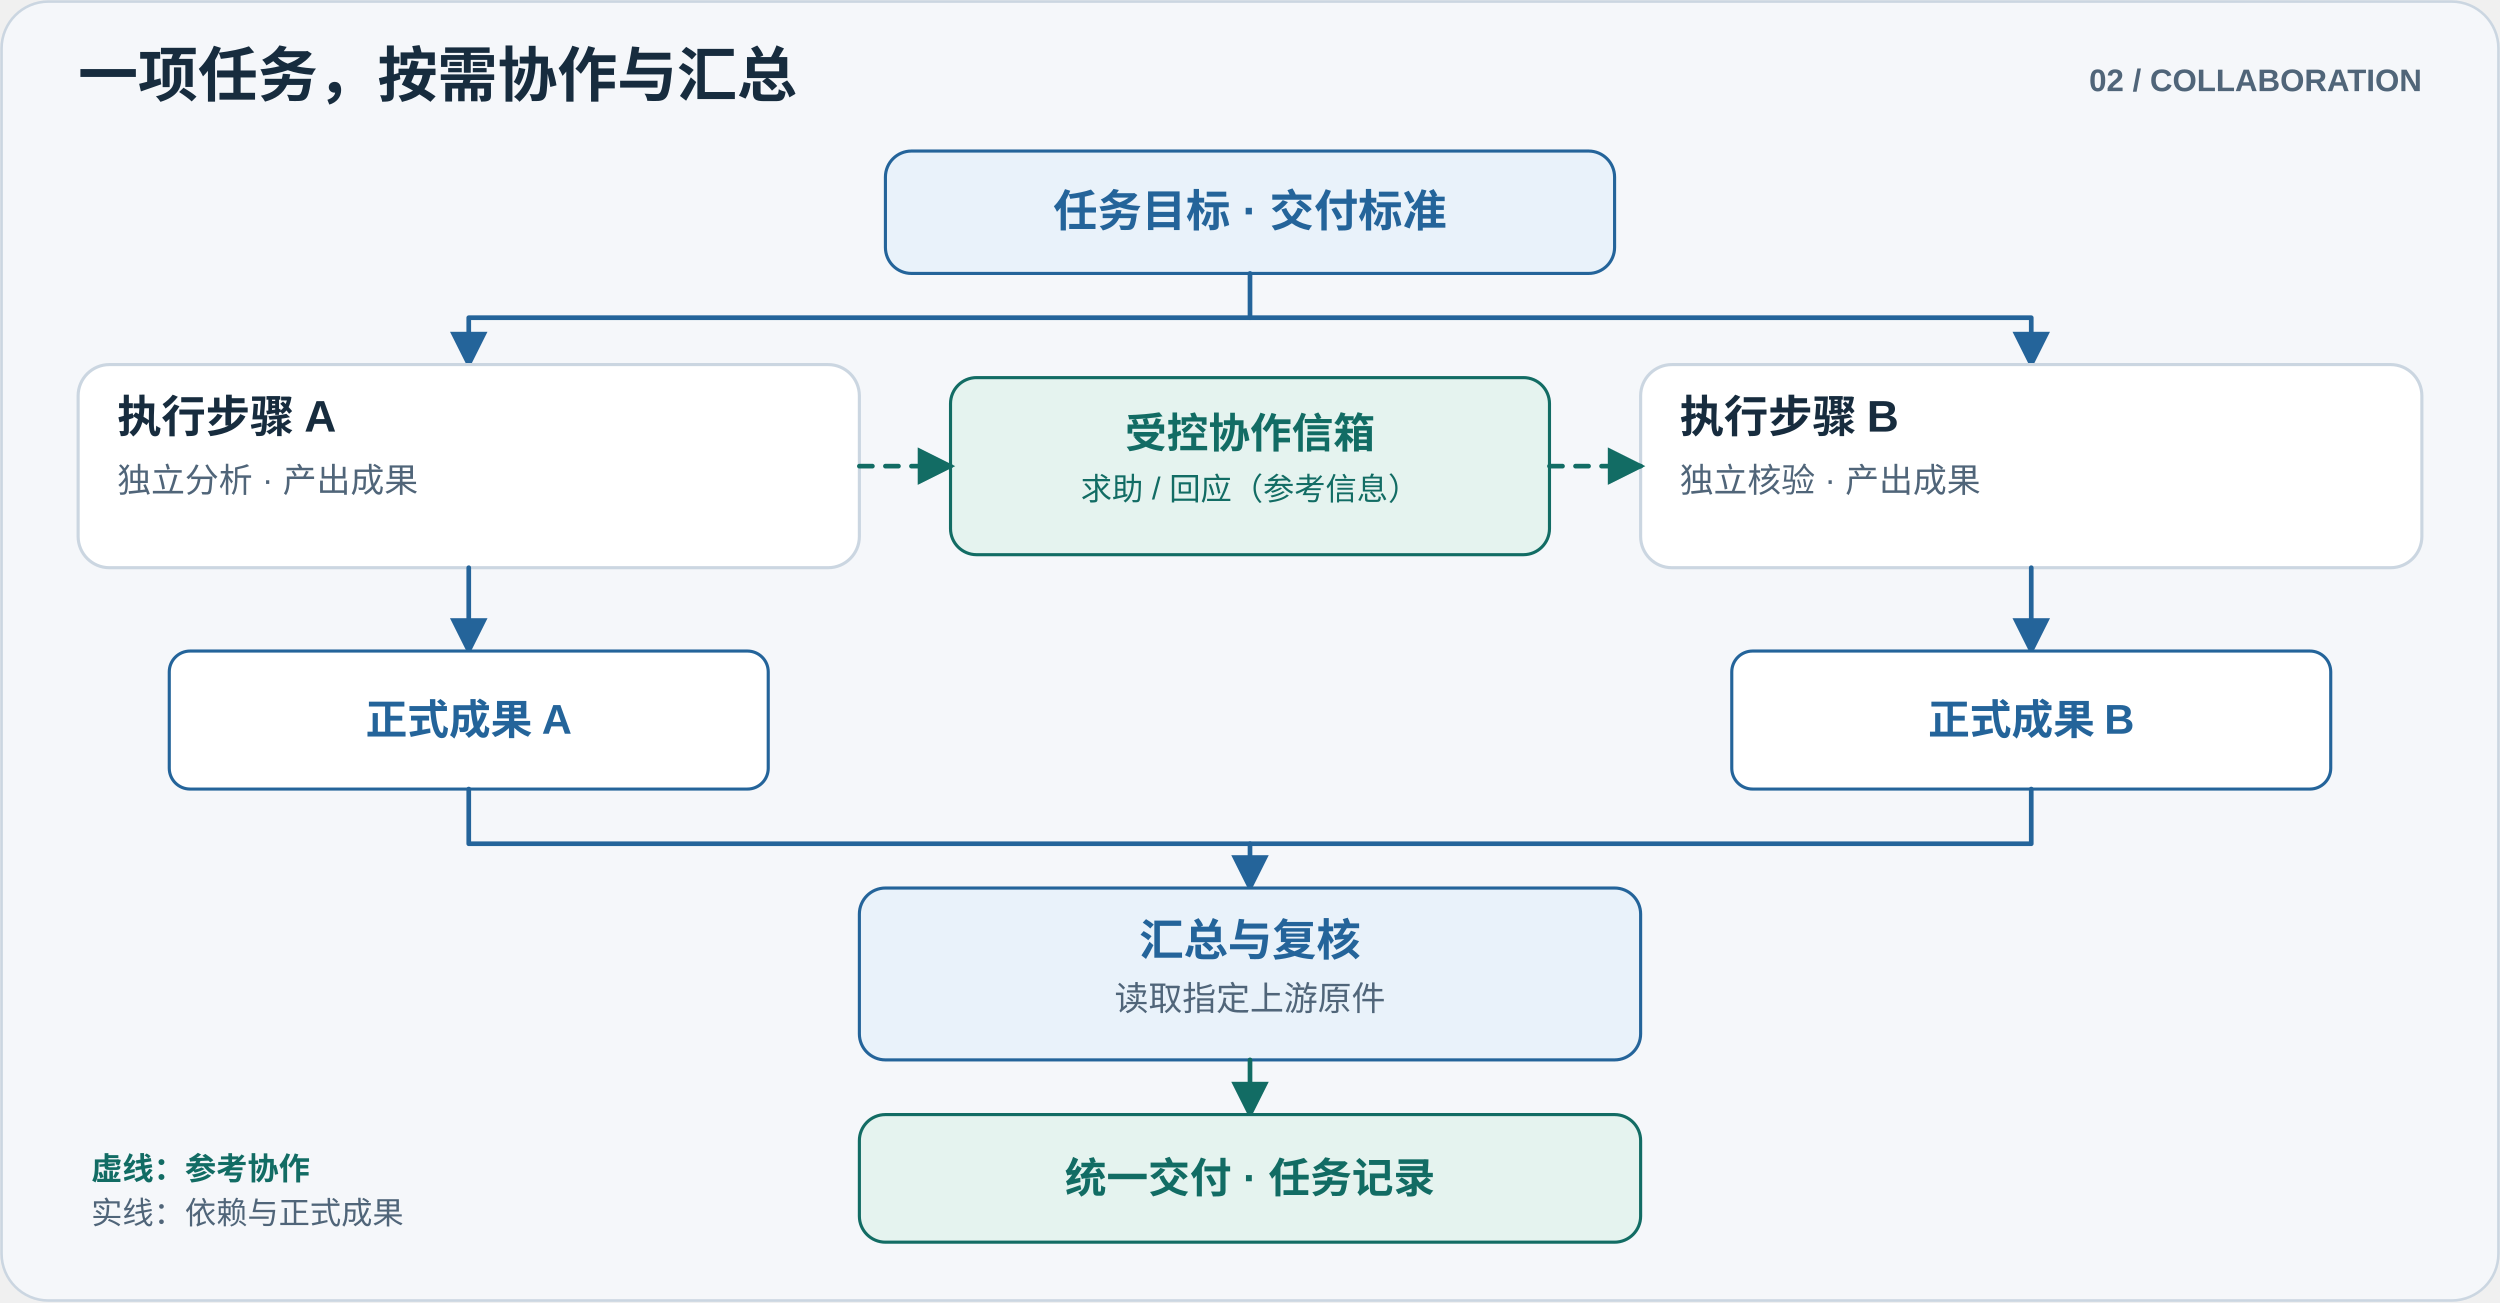
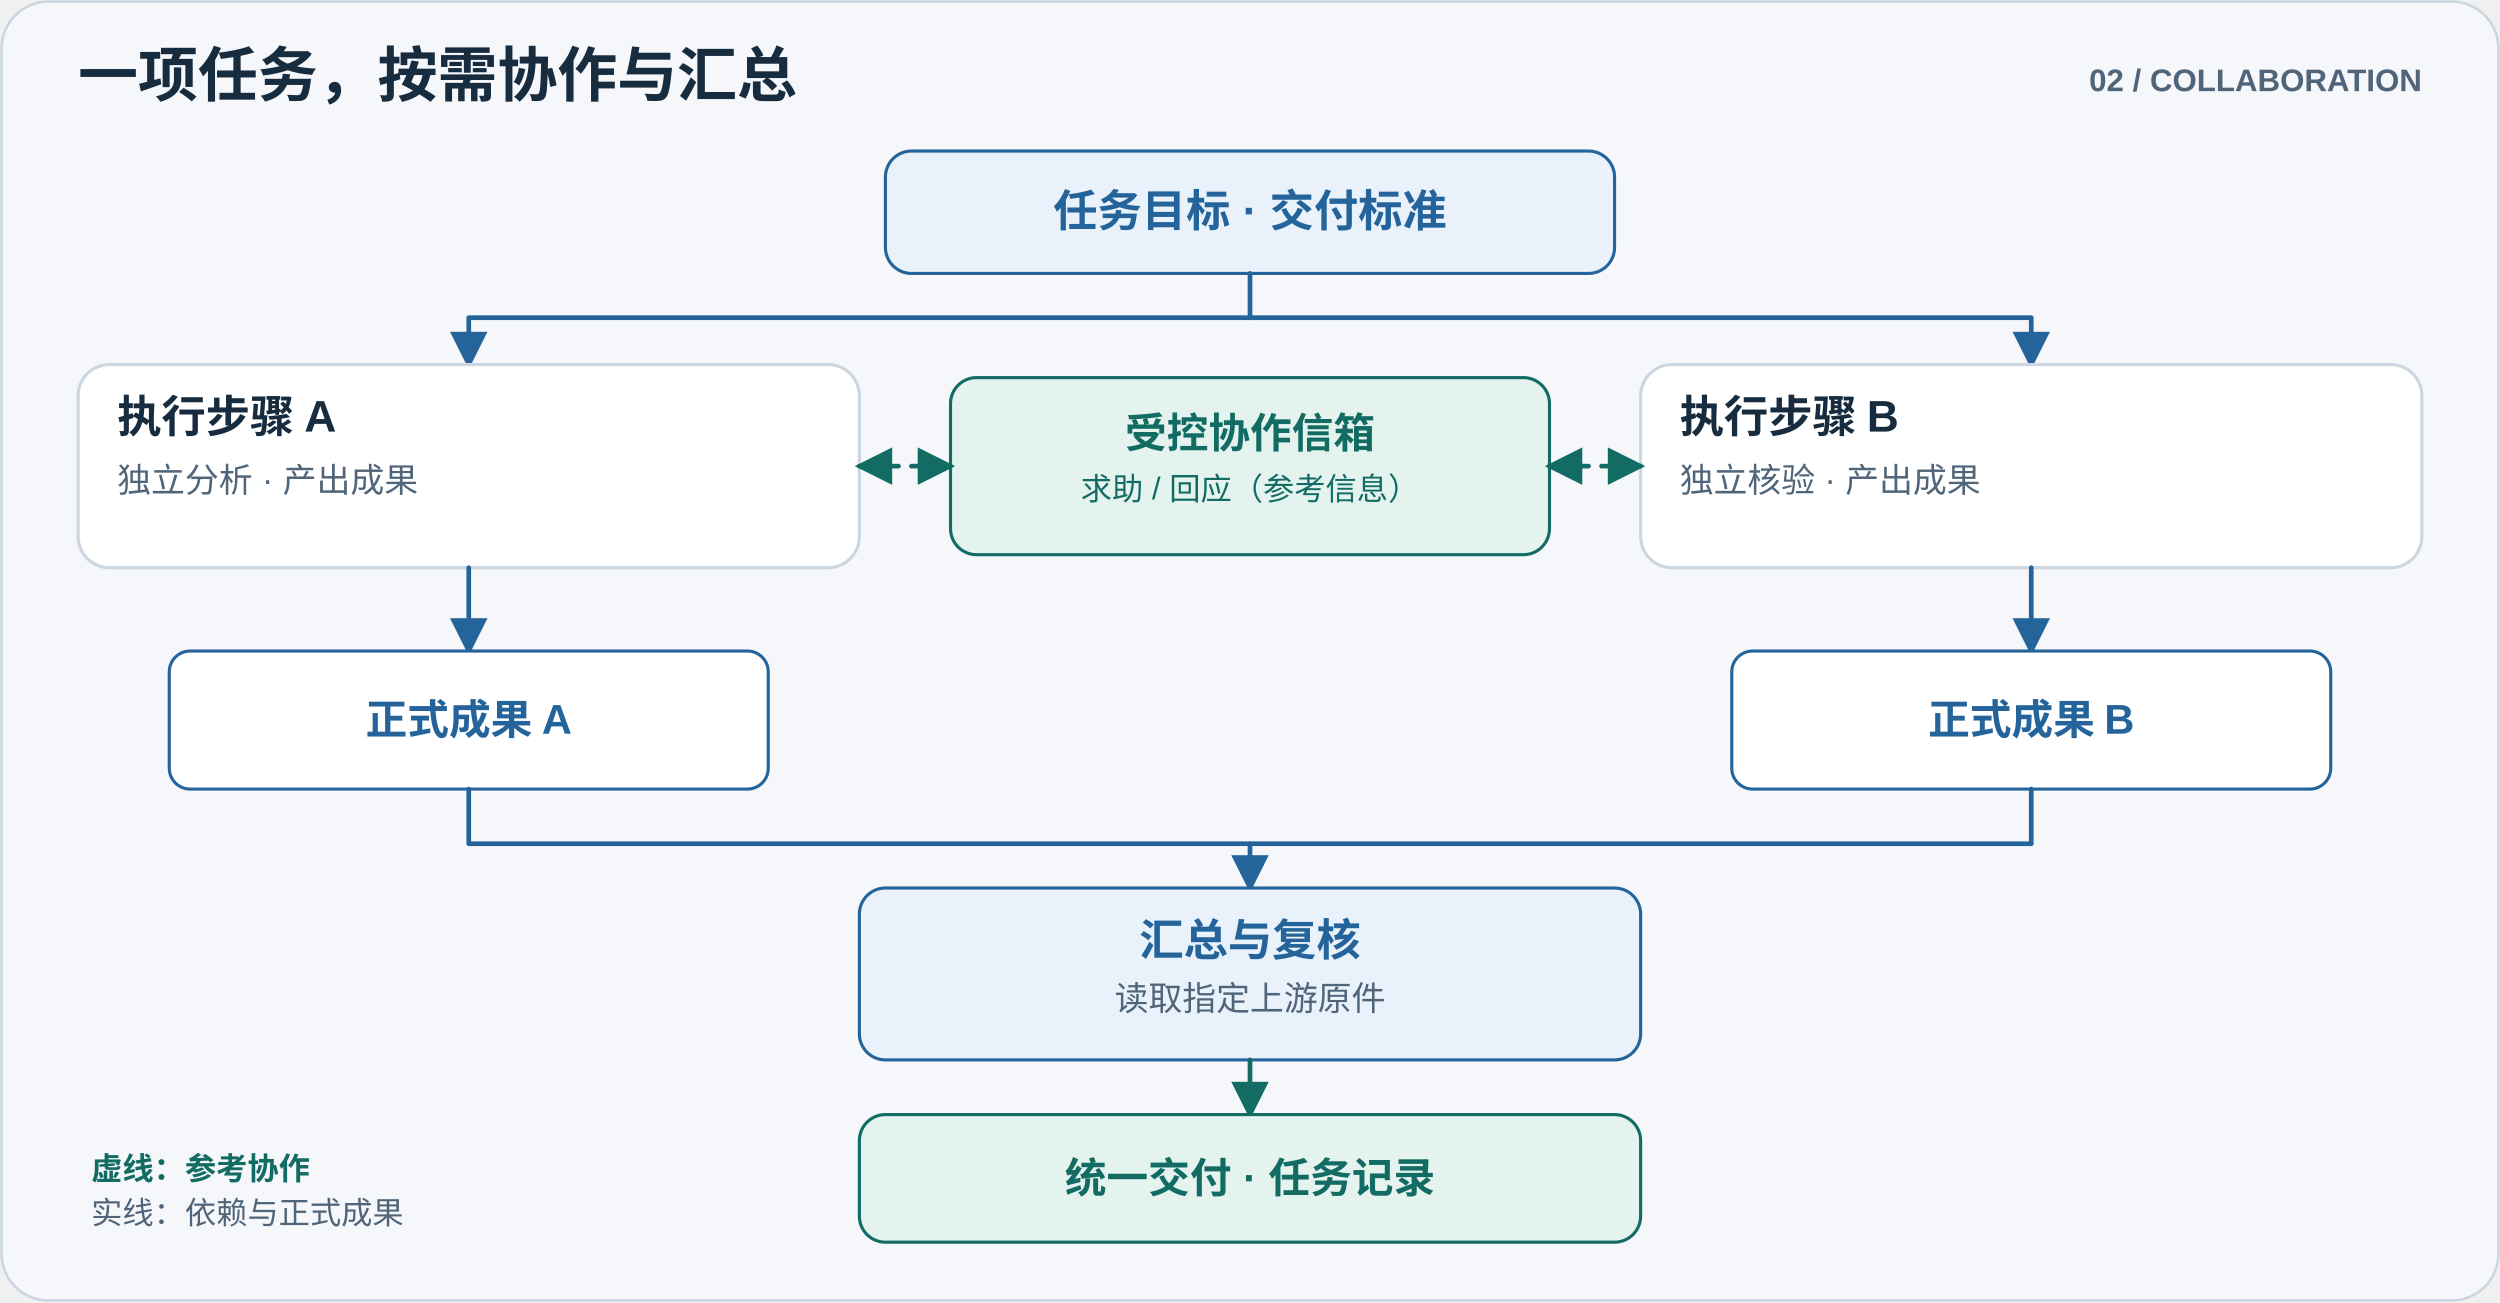
<svg xmlns="http://www.w3.org/2000/svg" width="960" height="500" viewBox="0 0 960 500" role="img" aria-label="通用任务协作：两项独立工作、受控信箱、正式成果汇总">
  <defs>
    <marker id="blue" markerWidth="8" markerHeight="8" refX="7" refY="4" orient="auto-start-reverse">
      <path d="M0 0 L8 4 L0 8 Z" fill="#24649A" />
    </marker>
    <marker id="teal" markerWidth="8" markerHeight="8" refX="7" refY="4" orient="auto-start-reverse">
      <path d="M0 0 L8 4 L0 8 Z" fill="#126C64" />
    </marker>
    <marker id="gray" markerWidth="8" markerHeight="8" refX="7" refY="4" orient="auto-start-reverse">
      <path d="M0 0 L8 4 L0 8 Z" fill="#627489" />
    </marker>
  </defs>
  <rect x="0.6" y="0.6" width="958.8" height="498.8" rx="18" fill="#F5F7FA" stroke="#CBD6E1" />
  <g font-family="Arial, 'Microsoft YaHei', 'PingFang SC', 'Noto Sans CJK SC', sans-serif">
    <text x="30" y="37" fill="#172C3E" font-size="23" font-weight="700" text-anchor="start">一项任务，按需协作与汇总</text>
    <text x="930" y="35" fill="#506579" font-size="12" font-weight="600" text-anchor="end">02 / COLLABORATION</text>
    <rect x="340" y="58" width="280" height="47" rx="10" fill="#E9F2FA" stroke="#24649A" stroke-width="1.2" />
    <text x="480" y="87" fill="#24649A" font-size="17" font-weight="650" text-anchor="middle">任务目标 · 交付标准</text>
    <path d="M480 105 V122 H180 V140" fill="none" stroke="#24649A" stroke-width="1.8" stroke-linecap="round" stroke-linejoin="round" marker-end="url(#blue)" />
    <path d="M480 122 H780 V140" fill="none" stroke="#24649A" stroke-width="1.8" stroke-linecap="round" stroke-linejoin="round" marker-end="url(#blue)" />
    <rect x="30" y="140" width="300" height="78" rx="12" fill="#FFFFFF" stroke="#CBD6E1" stroke-width="1.2" />
    <text x="45" y="166" fill="#172C3E" font-size="17" font-weight="650" text-anchor="start">执行步骤 A</text>
    <text x="45" y="189" fill="#506579" font-size="13" font-weight="400" text-anchor="start">独立分析 · 产出成果</text>
    <rect x="630" y="140" width="300" height="78" rx="12" fill="#FFFFFF" stroke="#CBD6E1" stroke-width="1.2" />
    <text x="645" y="166" fill="#172C3E" font-size="17" font-weight="650" text-anchor="start">执行步骤 B</text>
    <text x="645" y="189" fill="#506579" font-size="13" font-weight="400" text-anchor="start">独立核验 · 产出成果</text>
    <rect x="365" y="145" width="230" height="68" rx="10" fill="#E5F3EF" stroke="#126C64" stroke-width="1.2" />
    <text x="480" y="172" fill="#126C64" font-size="16" font-weight="650" text-anchor="middle">受控协作信箱</text>
    <text x="480" y="192" fill="#126C64" font-size="12" font-weight="400" text-anchor="middle">求助 / 回应（参考信息）</text>
-     <path d="M330 179 H365" fill="none" stroke="#126C64" stroke-width="1.8" stroke-linecap="round" stroke-linejoin="round" marker-end="url(#teal)" stroke-dasharray="5 5" />
-     <path d="M595 179 H630" fill="none" stroke="#126C64" stroke-width="1.8" stroke-linecap="round" stroke-linejoin="round" marker-end="url(#teal)" stroke-dasharray="5 5" />
+     <path d="M330 179 H365" fill="none" stroke="#126C64" stroke-width="1.8" stroke-linecap="round" stroke-linejoin="round" marker-start="url(#teal)" marker-end="url(#teal)" stroke-dasharray="5 5" />
+     <path d="M595 179 H630" fill="none" stroke="#126C64" stroke-width="1.8" stroke-linecap="round" stroke-linejoin="round" marker-start="url(#teal)" marker-end="url(#teal)" stroke-dasharray="5 5" />
    <path d="M180 218 V250" fill="none" stroke="#24649A" stroke-width="1.8" stroke-linecap="round" stroke-linejoin="round" marker-end="url(#blue)" />
    <path d="M780 218 V250" fill="none" stroke="#24649A" stroke-width="1.8" stroke-linecap="round" stroke-linejoin="round" marker-end="url(#blue)" />
    <rect x="65" y="250" width="230" height="53" rx="8" fill="#FFFFFF" stroke="#24649A" stroke-width="1.2" />
    <text x="180" y="282" fill="#24649A" font-size="16" font-weight="650" text-anchor="middle">正式成果 A</text>
    <rect x="665" y="250" width="230" height="53" rx="8" fill="#FFFFFF" stroke="#24649A" stroke-width="1.2" />
    <text x="780" y="282" fill="#24649A" font-size="16" font-weight="650" text-anchor="middle">正式成果 B</text>
    <path d="M180 303 V324 H480 V341" fill="none" stroke="#24649A" stroke-width="1.8" stroke-linecap="round" stroke-linejoin="round" marker-end="url(#blue)" />
    <path d="M780 303 V324 H480" fill="none" stroke="#24649A" stroke-width="1.8" stroke-linecap="round" stroke-linejoin="round" />
    <rect x="330" y="341" width="300" height="66" rx="10" fill="#E9F2FA" stroke="#24649A" stroke-width="1.2" />
    <text x="480" y="367" fill="#24649A" font-size="17" font-weight="650" text-anchor="middle">汇总与复核</text>
    <text x="480" y="388" fill="#506579" font-size="13" font-weight="400" text-anchor="middle">读取指定上游原件</text>
    <path d="M480 407 V428" fill="none" stroke="#126C64" stroke-width="1.8" stroke-linecap="round" stroke-linejoin="round" marker-end="url(#teal)" />
    <rect x="330" y="428" width="300" height="49" rx="10" fill="#E5F3EF" stroke="#126C64" stroke-width="1.2" />
    <text x="480" y="458" fill="#126C64" font-size="16" font-weight="650" text-anchor="middle">统一交付 · 任务记录</text>
    <text x="35" y="453" fill="#126C64" font-size="12" font-weight="600" text-anchor="start">虚线：参考协作</text>
    <text x="35" y="470" fill="#506579" font-size="12" font-weight="400" text-anchor="start">实线：依赖与正式成果</text>
  </g>
</svg>
